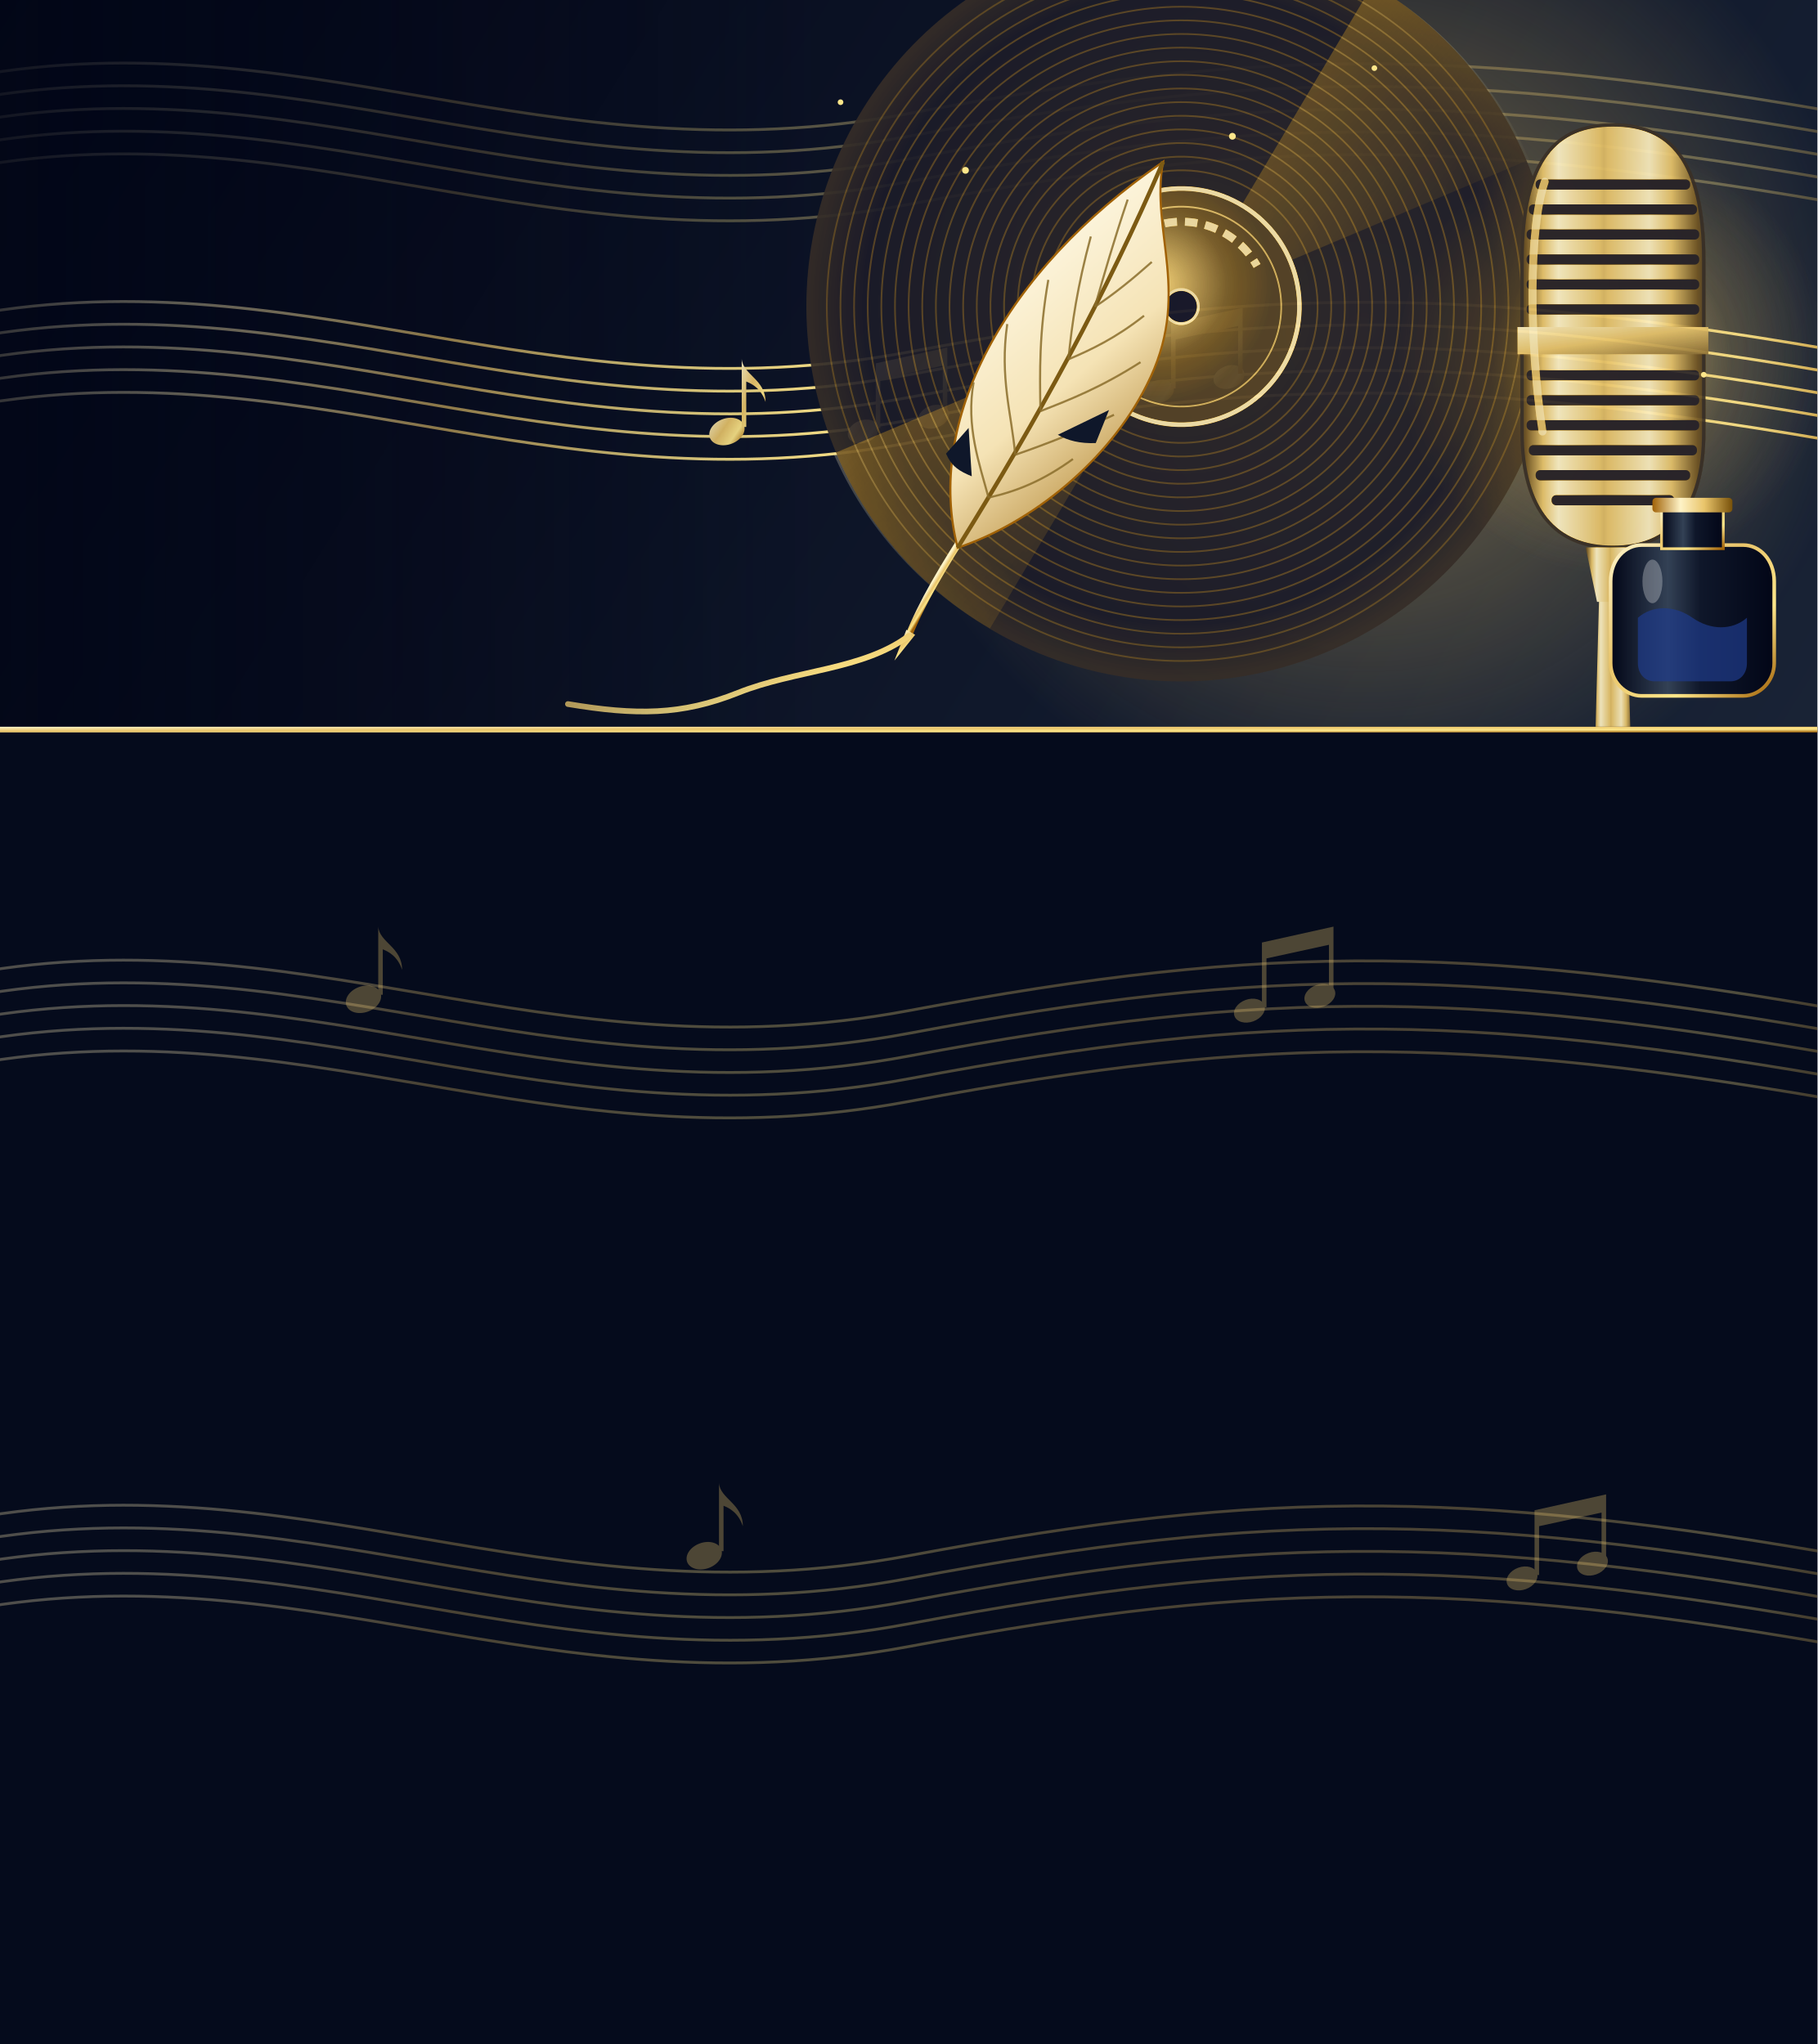
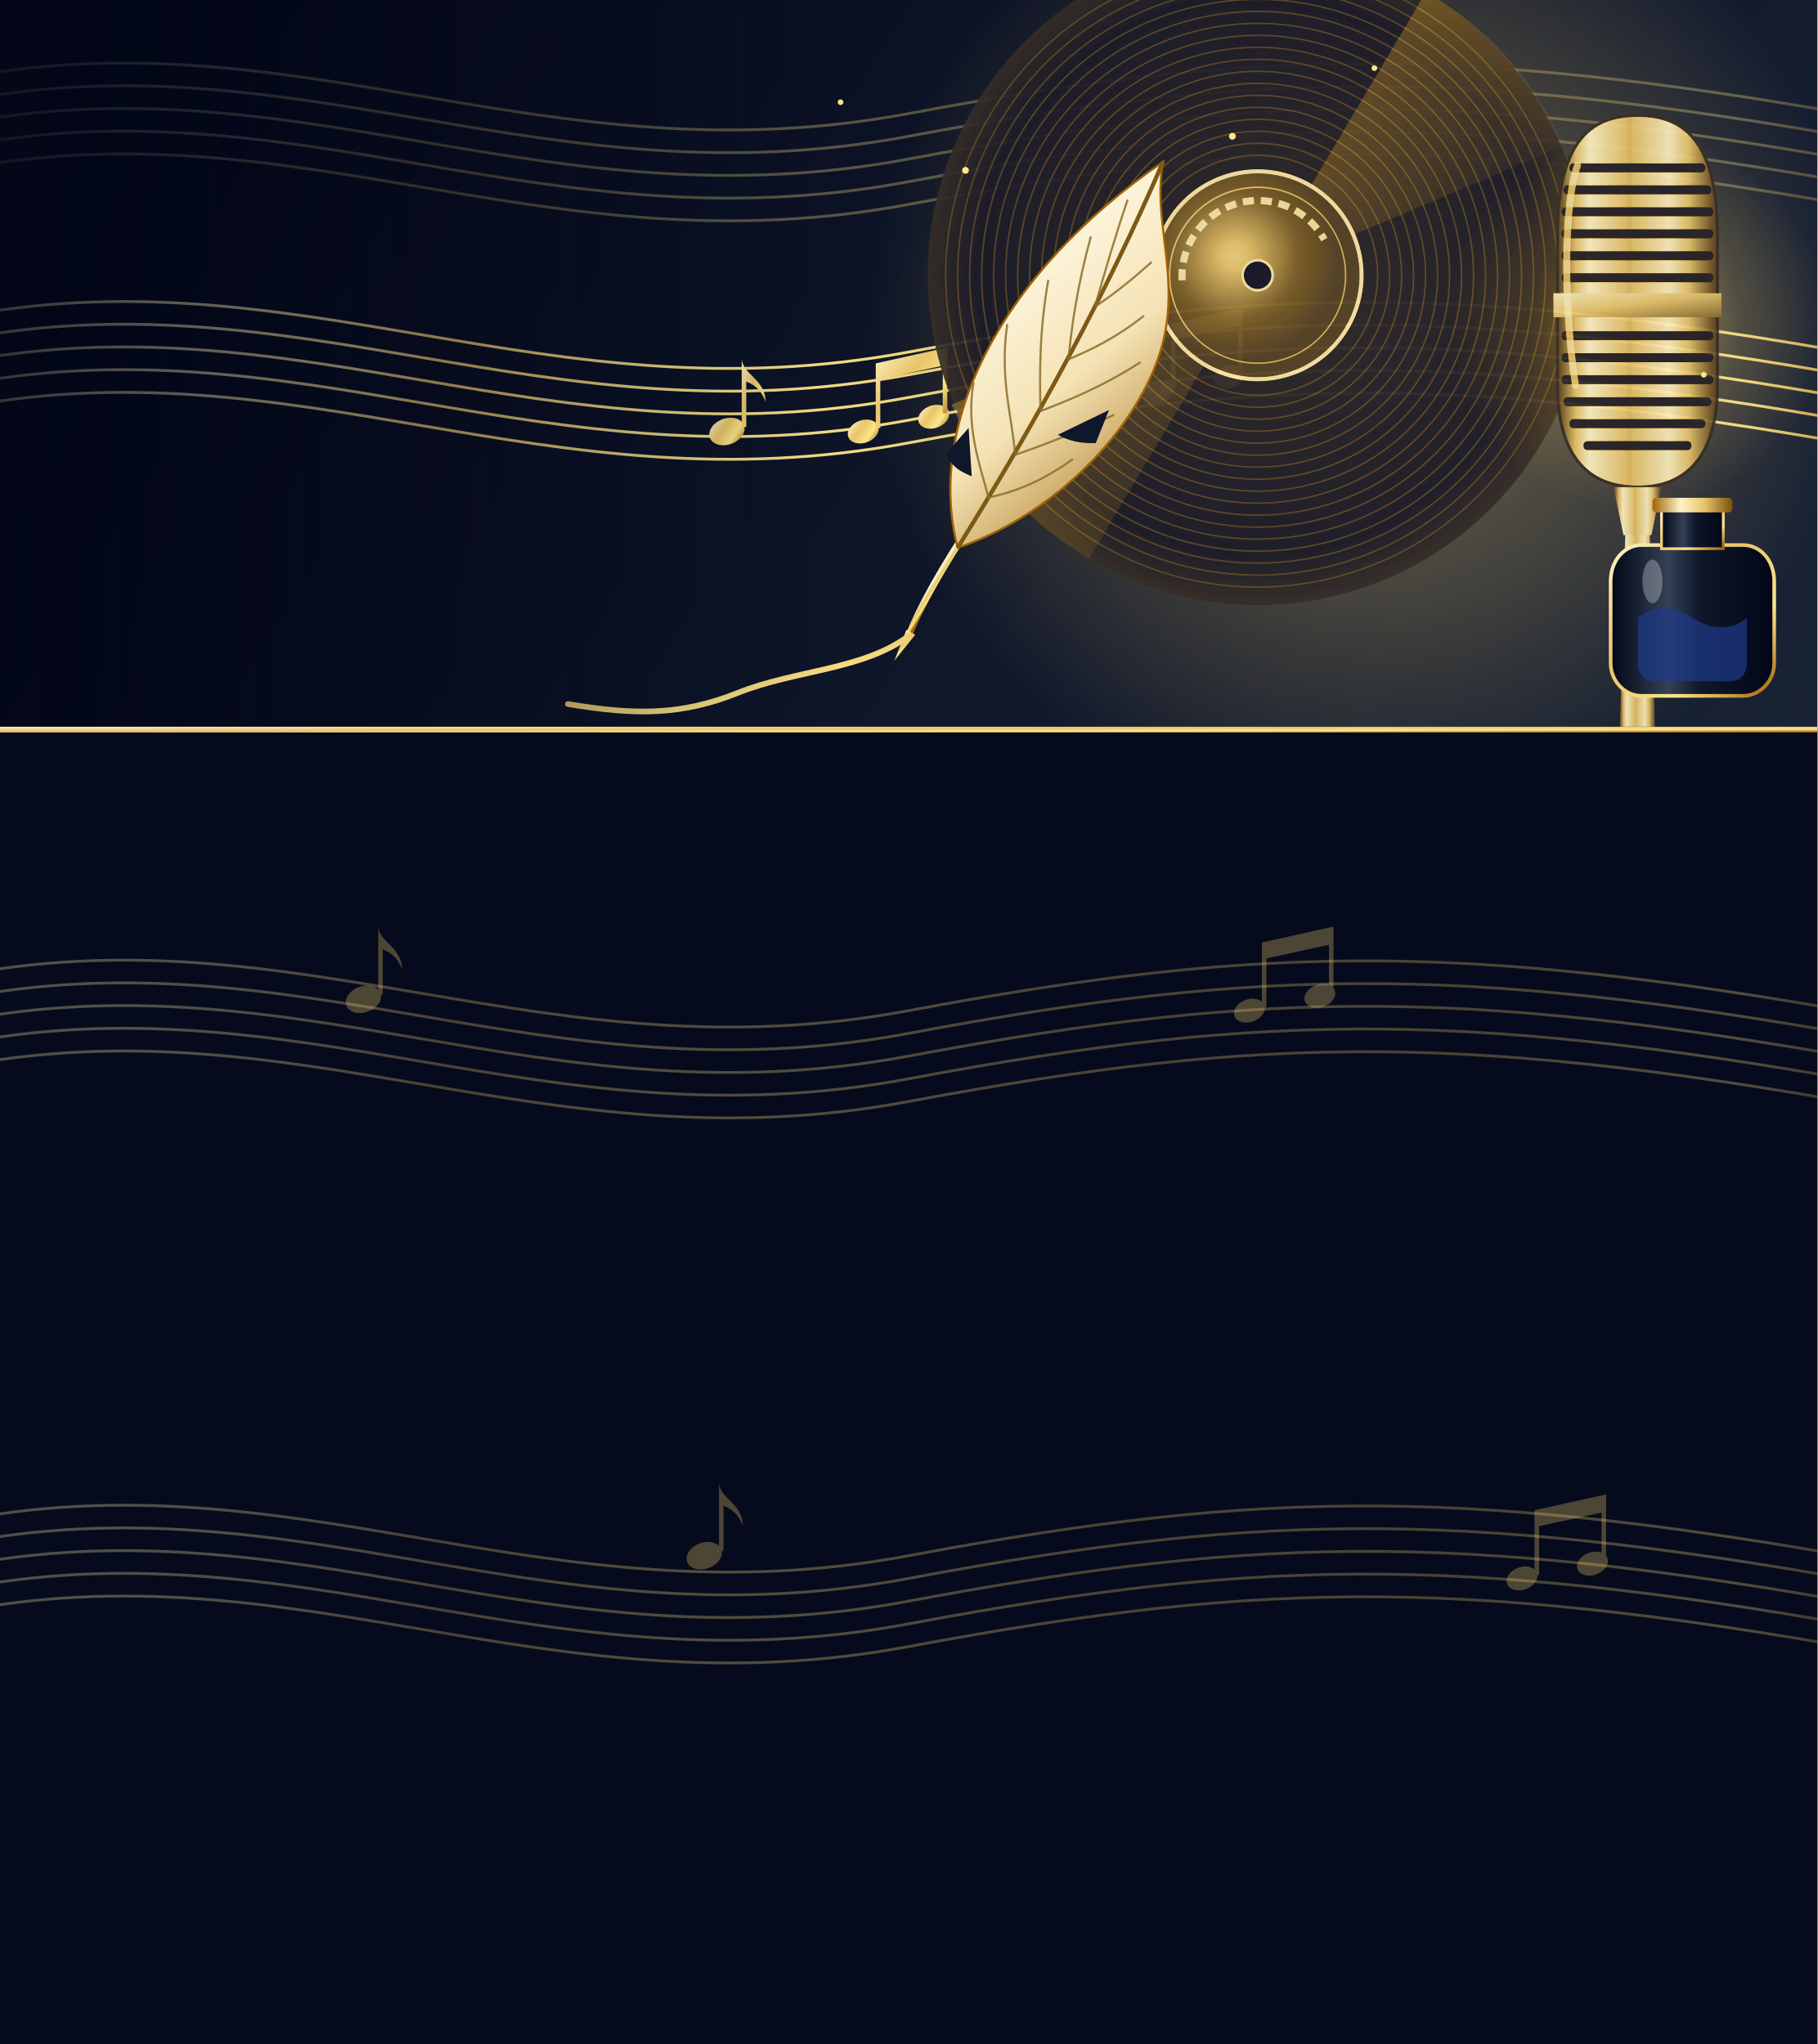
<svg xmlns="http://www.w3.org/2000/svg" xmlns:xlink="http://www.w3.org/1999/xlink" viewBox="0 0 1600 1800" preserveAspectRatio="xMaxYMin slice">
  <defs>
    <linearGradient id="bg" x1="0" y1="0" x2="1" y2=".7">
      <stop offset="0" stop-color="#020617" />
      <stop offset=".5" stop-color="#0f172a" />
      <stop offset="1" stop-color="#1e293b" />
    </linearGradient>
    <linearGradient id="fade" x1="0" y1="0" x2="1" y2="0">
      <stop offset="0" stop-color="#020617" stop-opacity=".8" />
      <stop offset=".46" stop-color="#020617" stop-opacity="0" />
    </linearGradient>
    <linearGradient id="gold" x1="0" y1="0" x2="1" y2="1">
      <stop offset="0" stop-color="#fef3c7" />
      <stop offset=".4" stop-color="#e9c46a" />
      <stop offset=".7" stop-color="#fde68a" />
      <stop offset="1" stop-color="#a16207" />
    </linearGradient>
    <linearGradient id="feather" x1="0" y1="0" x2="1" y2="1">
      <stop offset="0" stop-color="#fffbeb" />
      <stop offset=".55" stop-color="#f5e3b5" />
      <stop offset="1" stop-color="#b58a3a" />
    </linearGradient>
    <linearGradient id="ink" x1="0" y1="0" x2="1" y2="0">
      <stop offset="0" stop-color="#020617" />
      <stop offset=".35" stop-color="#334155" />
      <stop offset=".55" stop-color="#0f172a" />
      <stop offset="1" stop-color="#020617" />
    </linearGradient>
    <radialGradient id="glow">
      <stop offset="0" stop-color="#e9c46a" stop-opacity=".5" />
      <stop offset="1" stop-color="#e9c46a" stop-opacity="0" />
    </radialGradient>
    <linearGradient id="chrome" x1="0" y1="0" x2="1" y2="0">
      <stop offset="0" stop-color="#a16207" />
      <stop offset=".35" stop-color="#fef3c7" />
      <stop offset=".65" stop-color="#e9c46a" />
      <stop offset="1" stop-color="#78510a" />
    </linearGradient>
    <pattern id="mesh" width="14" height="14" patternUnits="userSpaceOnUse" patternTransform="rotate(45)">
      <path d="M0 0H14M0 0V14" stroke="#020617" stroke-opacity=".55" stroke-width="2" />
    </pattern>
    <g id="n1">
      <ellipse rx="16" ry="11.500" transform="rotate(-20)" />
      <path d="M13-4V-64C14-50 34-46 34-26 30-38 22-42 17-44V-4Z" />
    </g>
    <g id="n2">
      <ellipse rx="14" ry="10" transform="rotate(-20)" />
      <ellipse cx="62" cy="-13" rx="14" ry="10" transform="rotate(-20 62 -13)" />
      <path d="M11-3V-60L74-74V-16H70V-58L15-46V-3Z" />
    </g>
    <g id="st" fill="none" stroke="url(#gold)" stroke-width="2.500">
      <path d="M-40 0C260-60 480 90 800 30S1300-30 1680 40" />
      <path d="M-40 20C260-40 480 110 800 50S1300-10 1680 60" />
      <path d="M-40 40C260-20 480 130 800 70S1300 10 1680 80" />
      <path d="M-40 60C260 0 480 150 800 90S1300 30 1680 100" />
      <path d="M-40 80C260 20 480 170 800 110S1300 50 1680 120" />
    </g>
    <linearGradient id="gsou_bg" x1="0" y1="0" x2="1" y2=".7">
      <stop offset="0" stop-color="#3b0764" />
      <stop offset=".55" stop-color="#6b21a8" />
      <stop offset="1" stop-color="#831843" />
    </linearGradient>
    <linearGradient id="gsou_fade" x1="0" y1="0" x2="1" y2="0">
      <stop offset="0" stop-color="#2a0548" stop-opacity=".84" />
      <stop offset=".48" stop-color="#2a0548" stop-opacity="0" />
    </linearGradient>
    <radialGradient id="gsou_vinyl">
      <stop offset="0" stop-color="#27132f" />
      <stop offset=".85" stop-color="#150819" />
      <stop offset="1" stop-color="#34163c" />
    </radialGradient>
    <linearGradient id="gsou_shine" x1="0" y1="0" x2="1" y2="1">
      <stop offset="0" stop-color="#fff" stop-opacity=".42" />
      <stop offset="1" stop-color="#f0abfc" stop-opacity="0" />
    </linearGradient>
    <radialGradient id="gsou_label" cx=".42" cy=".38">
      <stop offset="0" stop-color="#fda4af" />
      <stop offset=".6" stop-color="#e11d48" />
      <stop offset="1" stop-color="#881337" />
    </radialGradient>
    <linearGradient id="gsou_chrome" x1="0" y1="0" x2="1" y2="0">
      <stop offset="0" stop-color="#3f3f46" />
      <stop offset=".2" stop-color="#fafafa" />
      <stop offset=".45" stop-color="#a1a1aa" />
      <stop offset=".7" stop-color="#f4f4f5" />
      <stop offset="1" stop-color="#3f3f46" />
    </linearGradient>
    <linearGradient id="gsou_gold" x1="0" y1="0" x2="1" y2="1">
      <stop offset="0" stop-color="#fef3c7" />
      <stop offset=".5" stop-color="#f59e0b" />
      <stop offset="1" stop-color="#b45309" />
    </linearGradient>
    <radialGradient id="gsou_glow">
      <stop offset="0" stop-color="#f0abfc" stop-opacity=".7" />
      <stop offset=".55" stop-color="#e879f9" stop-opacity=".2" />
      <stop offset="1" stop-color="#e879f9" stop-opacity="0" />
    </radialGradient>
    <g id="gsou_grooves" fill="none" stroke="#6e4b7a" stroke-opacity=".7" stroke-width="1.500">
      <circle r="120" />
      <circle r="132" />
      <circle r="144" />
      <circle r="156" />
      <circle r="168" />
      <circle r="180" />
      <circle r="192" />
      <circle r="204" />
      <circle r="216" />
      <circle r="228" />
      <circle r="240" />
      <circle r="252" />
      <circle r="264" />
      <circle r="276" />
      <circle r="288" />
      <circle r="300" />
      <circle r="312" />
    </g>
    <g id="gsou_n1">
      <ellipse rx="16" ry="11.500" transform="rotate(-20)" />
      <path d="M13-4V-64C14-50 34-46 34-26 30-38 22-42 17-44V-4Z" />
    </g>
    <path id="gsou_heart" d="M0 26C-40-4-34-34-14-34-6-34-2-28 0-22 2-28 6-34 14-34 34-34 40-4 0 26Z" />
    <filter id="vx_gold" color-interpolation-filters="sRGB" x="-10%" y="-10%" width="120%" height="120%">
      <feColorMatrix type="matrix" values=".3 .59 .11 0 0  .3 .59 .11 0 0  .3 .59 .11 0 0  0 0 0 1 0" />
      <feComponentTransfer>
        <feFuncR type="table" tableValues=".04 .45 .91 1" />
        <feFuncG type="table" tableValues=".06 .34 .77 .96" />
        <feFuncB type="table" tableValues=".16 .14 .42 .8" />
      </feComponentTransfer>
    </filter>
  </defs>
  <rect width="1600" height="1800" fill="url(#bg)" />
  <circle cx="1200" cy="290" r="440" fill="url(#glow)" />
  <g opacity=".95" transform="translate(0 280)">
    <use xlink:href="#st" />
  </g>
  <g opacity=".32" transform="translate(0 70)">
    <use xlink:href="#st" />
  </g>
  <g fill="url(#gold)">
    <use xlink:href="#n1" x="640" y="380" />
    <use xlink:href="#n2" x="760" y="380" />
    <use xlink:href="#n1" x="920" y="372" />
    <use xlink:href="#n2" x="1020" y="345" />
  </g>
-   <g filter="url(#vx_gold)" opacity=".92">
+   <g filter="url(#vx_gold)" opacity=".92" transform="translate(1600 40) scale(.88) translate(-1600 -40)">
    <g transform="translate(1040 270) rotate(-16)">
      <circle r="330" fill="url(#gsou_vinyl)" />
      <use xlink:href="#gsou_grooves" />
      <path d="M0 0 240-226A330 330 0 0 1 330-40Z" fill="url(#gsou_shine)" />
      <path d="M0 0-240 226A330 330 0 0 1-330 40Z" fill="url(#gsou_shine)" opacity=".7" />
      <circle r="104" fill="url(#gsou_label)" />
      <circle r="104" fill="none" stroke="#fde68a" stroke-width="4" />
      <circle r="88" fill="none" stroke="#fff" stroke-opacity=".5" stroke-width="1.500" />
      <path d="M-74-16A76 76 0 0 1 74-16" fill="none" stroke="#fff" stroke-opacity=".8" stroke-width="7" stroke-dasharray="11 7" />
      <circle r="15" fill="#0a040c" />
      <circle r="15" fill="none" stroke="#fde68a" stroke-width="2.500" />
    </g>
    <g transform="translate(1420 340)">
      <circle cy="-24" r="190" fill="url(#gsou_glow)" />
      <path d="M-12 180H12L18 400H-18Z" fill="url(#gsou_chrome)" />
      <path d="M-70 400H70L86 450H-86Z" fill="url(#gsou_chrome)" stroke="#27272a" stroke-width="2" />
      <path d="M-80-110C-80-200-50-230 0-230S80-200 80-110V40C80 110 50 142 0 142S-80 110-80 40Z" fill="url(#gsou_chrome)" stroke="#27272a" stroke-width="3" />
      <g fill="#18181b">
        <rect x="-68" y="-182" width="136" height="9" rx="4" />
        <rect x="-74" y="-160" width="148" height="9" rx="4" />
        <rect x="-76" y="-138" width="152" height="9" rx="4" />
        <rect x="-76" y="-116" width="152" height="9" rx="4" />
        <rect x="-76" y="-94" width="152" height="9" rx="4" />
        <rect x="-76" y="-72" width="152" height="9" rx="4" />
      </g>
      <rect x="-84" y="-52" width="168" height="24" fill="url(#gsou_gold)" />
      <g fill="#18181b">
        <rect x="-76" y="-14" width="152" height="9" rx="4" />
        <rect x="-76" y="8" width="152" height="9" rx="4" />
        <rect x="-76" y="30" width="152" height="9" rx="4" />
        <rect x="-74" y="52" width="148" height="9" rx="4" />
        <rect x="-68" y="74" width="136" height="9" rx="4" />
        <rect x="-54" y="96" width="108" height="9" rx="4" />
      </g>
      <path d="M-24 142H24L14 190H-14Z" fill="url(#gsou_chrome)" />
      <path d="M-60-180C-74-140-74-40-62 40" fill="none" stroke="#fff" stroke-opacity=".6" stroke-width="7" stroke-linecap="round" />
    </g>
  </g>
  <g transform="translate(800 560) rotate(30) scale(.74)">
    <path d="M0 0C-6-40-6-90-2-160" fill="none" stroke="url(#gold)" stroke-width="8" stroke-linecap="round" />
    <path d="M-6-5 0 34 6-5Z" fill="url(#gold)" />
    <path d="M-2-120C-110-230-120-430-20-640 8-560 90-520 96-400 102-300 60-190-2-120Z" fill="url(#feather)" stroke="#a16207" stroke-width="2.500" />
    <path d="M-2-120C4-300 0-470-20-640" fill="none" stroke="#7c5a13" stroke-width="5" />
    <g fill="none" stroke="#8a6d2b" stroke-width="2.500" opacity=".85">
      <path d="M0-190C-30-220-66-250-84-300M2-250C-26-290-60-320-84-380M2-310C-22-350-46-390-68-450M0-380C-18-420-34-460-50-520M-4-450C-14-490-24-530-34-580M0-190C26-214 46-240 64-280M2-250C28-280 52-310 80-350M2-310C26-340 50-370 76-420M0-380C18-404 36-430 52-470M-4-450C8-474 18-500 28-530" />
    </g>
    <path d="M-70-210C-56-200-46-200-30-202L-62-250Z" fill="#0f172a" />
    <path d="M78-310C62-300 48-296 34-296L72-352Z" fill="#0f172a" />
  </g>
  <g transform="translate(1490 480) scale(.8)">
    <path d="M-56 0C-74 0-90 16-90 40V130C-90 150-74 166-56 166H56C74 166 90 150 90 130V40C90 16 74 0 56 0Z" fill="url(#ink)" stroke="url(#gold)" stroke-width="4" />
    <path d="M-34-40H34V4H-34Z" fill="url(#ink)" stroke="url(#gold)" stroke-width="3" />
    <rect x="-44" y="-52" width="88" height="16" rx="4" fill="url(#chrome)" />
    <path d="M-60 80C-44 66-20 66 0 80S44 94 60 80V130C60 142 52 150 42 150H-42C-52 150-60 142-60 130Z" fill="#1e3a8a" opacity=".7" />
    <ellipse cx="-44" cy="40" rx="11" ry="24" fill="#fff" opacity=".28" />
  </g>
  <path d="M800 560C760 590 700 590 650 610S560 630 500 620" fill="none" stroke="url(#gold)" stroke-width="5" stroke-linecap="round" />
  <g fill="#fde68a">
    <circle cx="1085" cy="120" r="3" />
    <circle cx="1210" cy="60" r="2.500" />
    <circle cx="850" cy="150" r="3" />
    <circle cx="1500" cy="330" r="2.500" />
    <circle cx="740" cy="90" r="2.500" />
  </g>
  <rect width="1600" height="700" fill="url(#fade)" />
  <rect y="640" width="1600" height="1160" fill="#050b1c" />
  <rect y="640" width="1600" height="5" fill="url(#gold)" />
  <g opacity=".3" transform="translate(0 860)">
    <use xlink:href="#st" />
  </g>
  <g opacity=".3" transform="translate(0 1340)">
    <use xlink:href="#st" />
  </g>
  <g opacity=".32" fill="#e9c46a">
    <use xlink:href="#n1" x="320" y="880" />
    <use xlink:href="#n2" x="1100" y="890" />
    <use xlink:href="#n1" x="620" y="1370" />
    <use xlink:href="#n2" x="1340" y="1390" />
  </g>
</svg>
